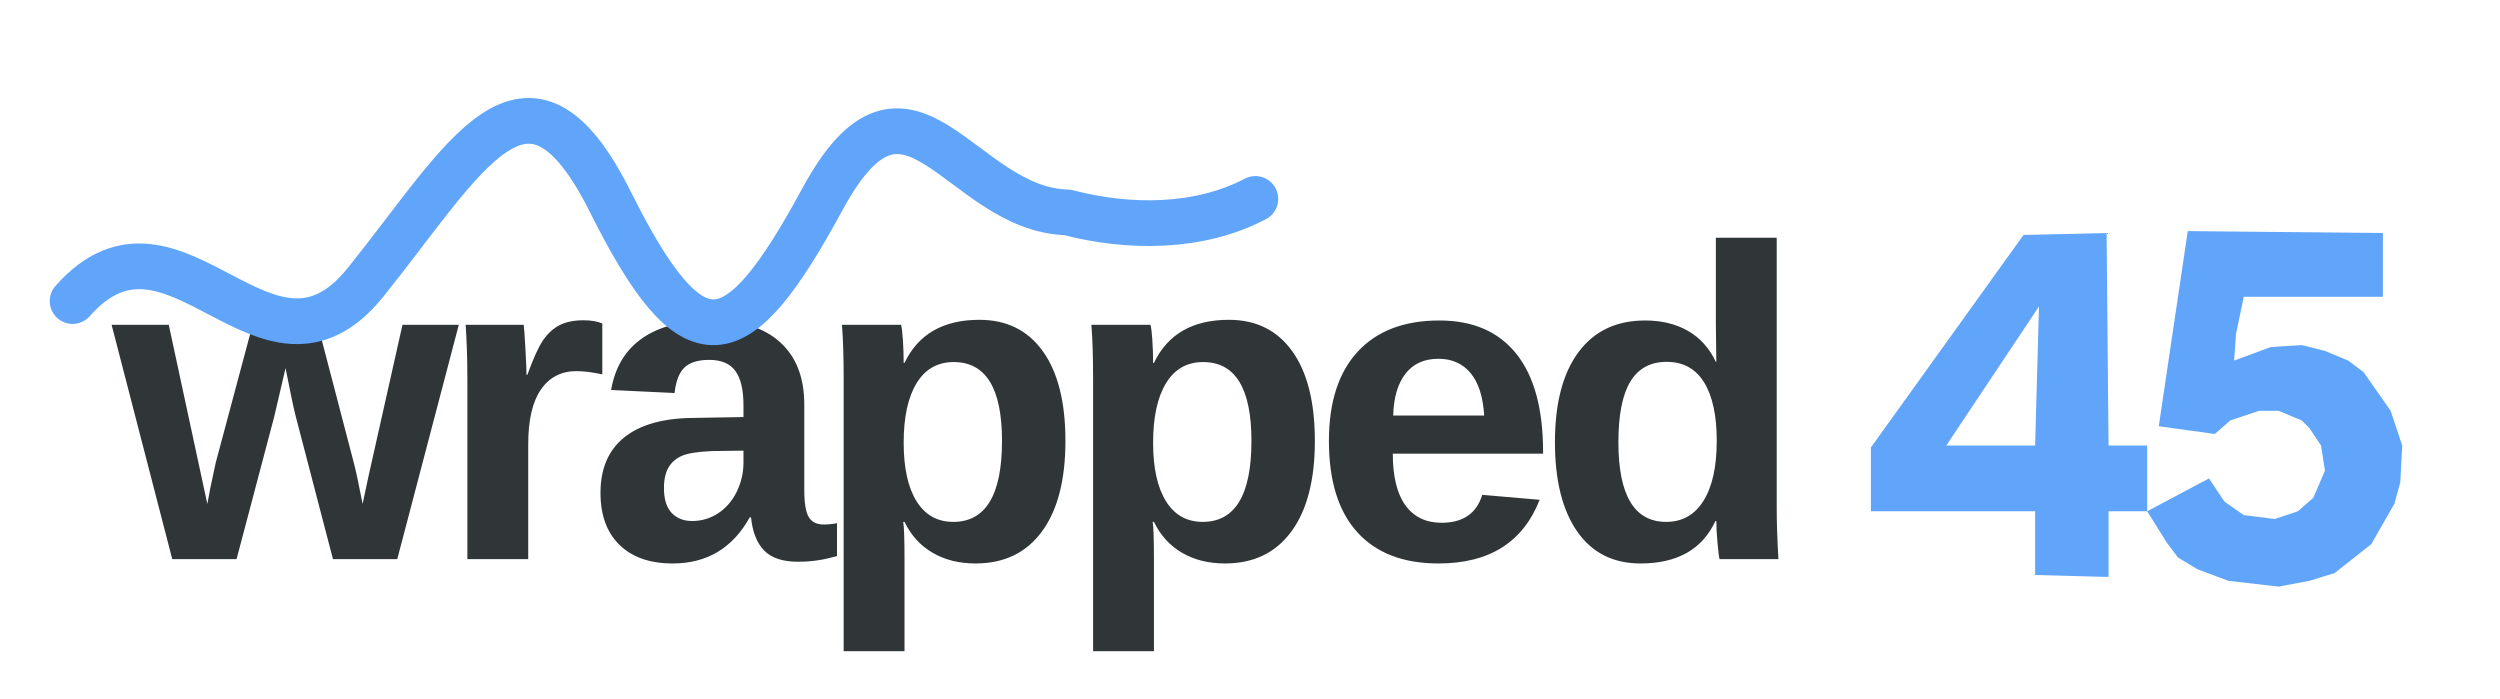
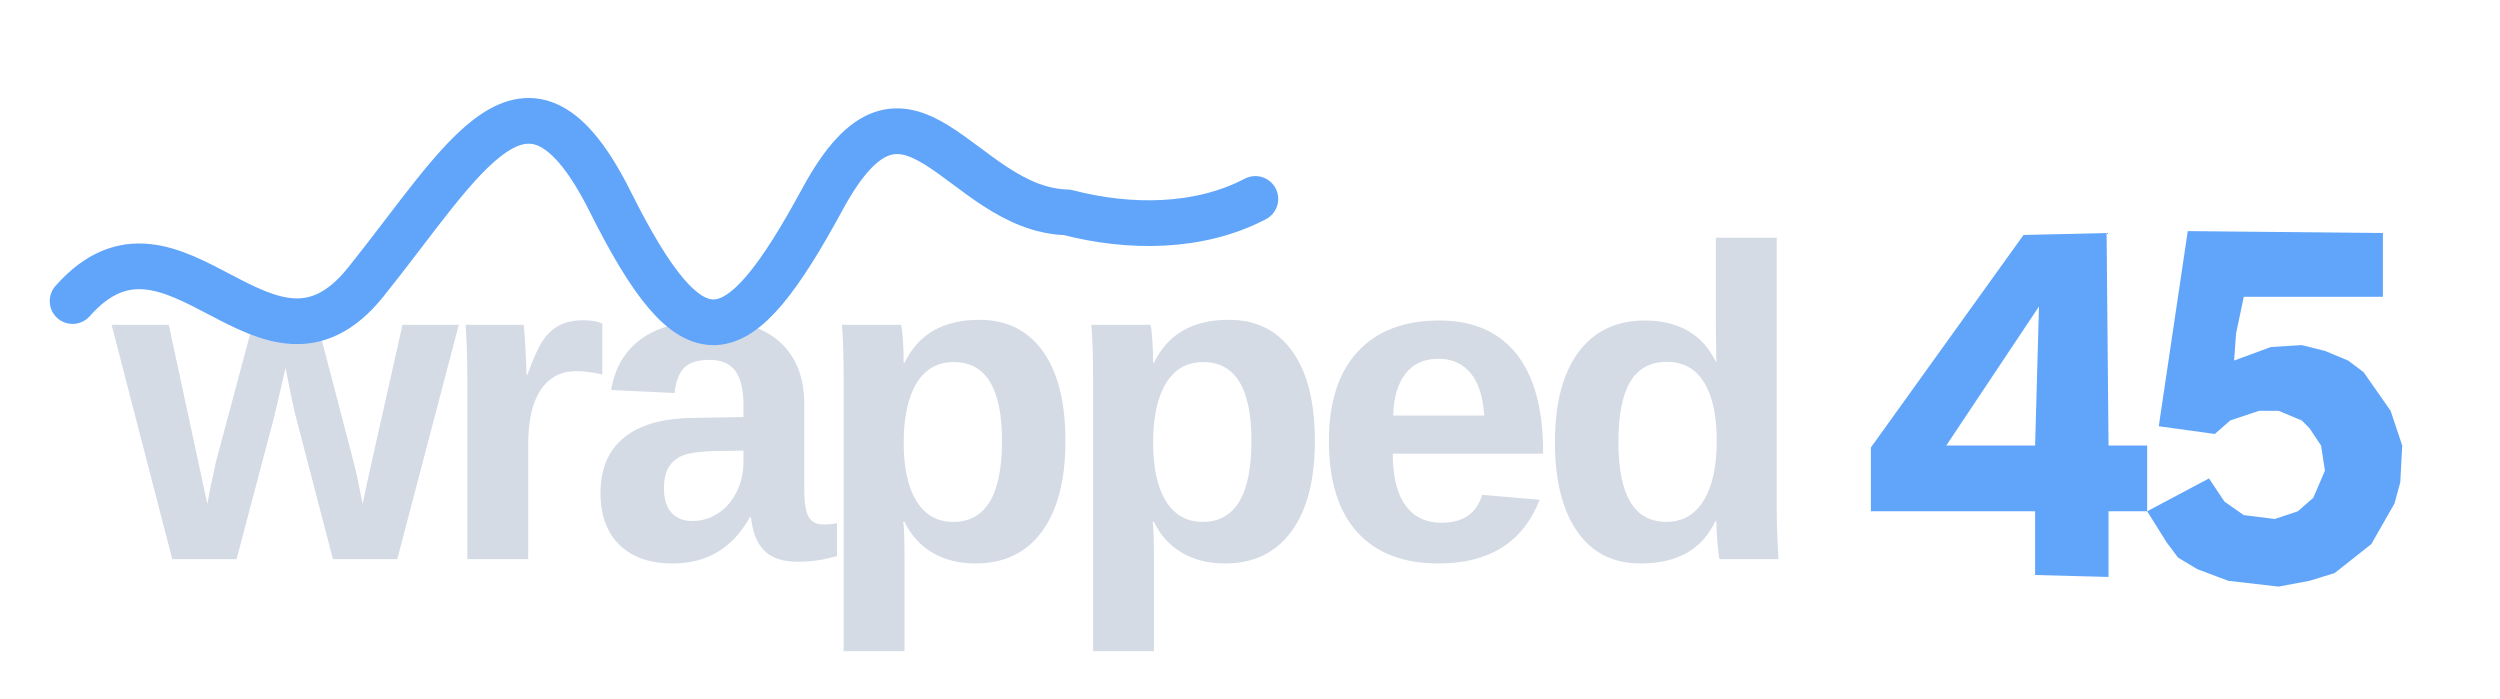
<svg xmlns="http://www.w3.org/2000/svg" viewBox="0 0 930 260" role="img" aria-labelledby="title">
-   <text x="42" y="208" fill="#303638" font-family="Arial, Helvetica, sans-serif" font-weight="800" font-size="165" letter-spacing="-8">wrapped</text>
+   <text x="42" y="208" fill="#d4dbe5" font-family="Arial, Helvetica, sans-serif" font-weight="800" font-size="165" letter-spacing="-8">wrapped</text>
  <path d="M27 112 C65 69 99 151 136 105 S196 13 227 75 S274 133 306 74 S357 78 397 79 C420 85 446 85 467 74" fill="none" stroke="#60a5fa" stroke-width="17" stroke-linecap="round" stroke-linejoin="round" />
  <svg x="678" y="58" width="230" height="181" viewBox="740 82 320 212" aria-hidden="true">
    <path fill="#60a5fa" fill-rule="evenodd" d="M852,140 850,212 804,212ZM1030,102 929,101 914,202 943,206 951,199 966,194 976,194 988,199 992,203 998,212 1000,225 994,239 986,246 974,250 958,248 948,241 940,229 908,246 908,212 888,212 887,102 844,103 765,213 765,246 850,246 850,279 888,280 888,246 908,246 918,262 924,270 934,276 950,282 976,285 992,282 1005,278 1024,263 1036,242 1039,231 1040,212 1034,194 1020,174 1012,168 1000,163 988,160 972,161 953,168 954,154 958,135 1030,135Z" />
  </svg>
</svg>
